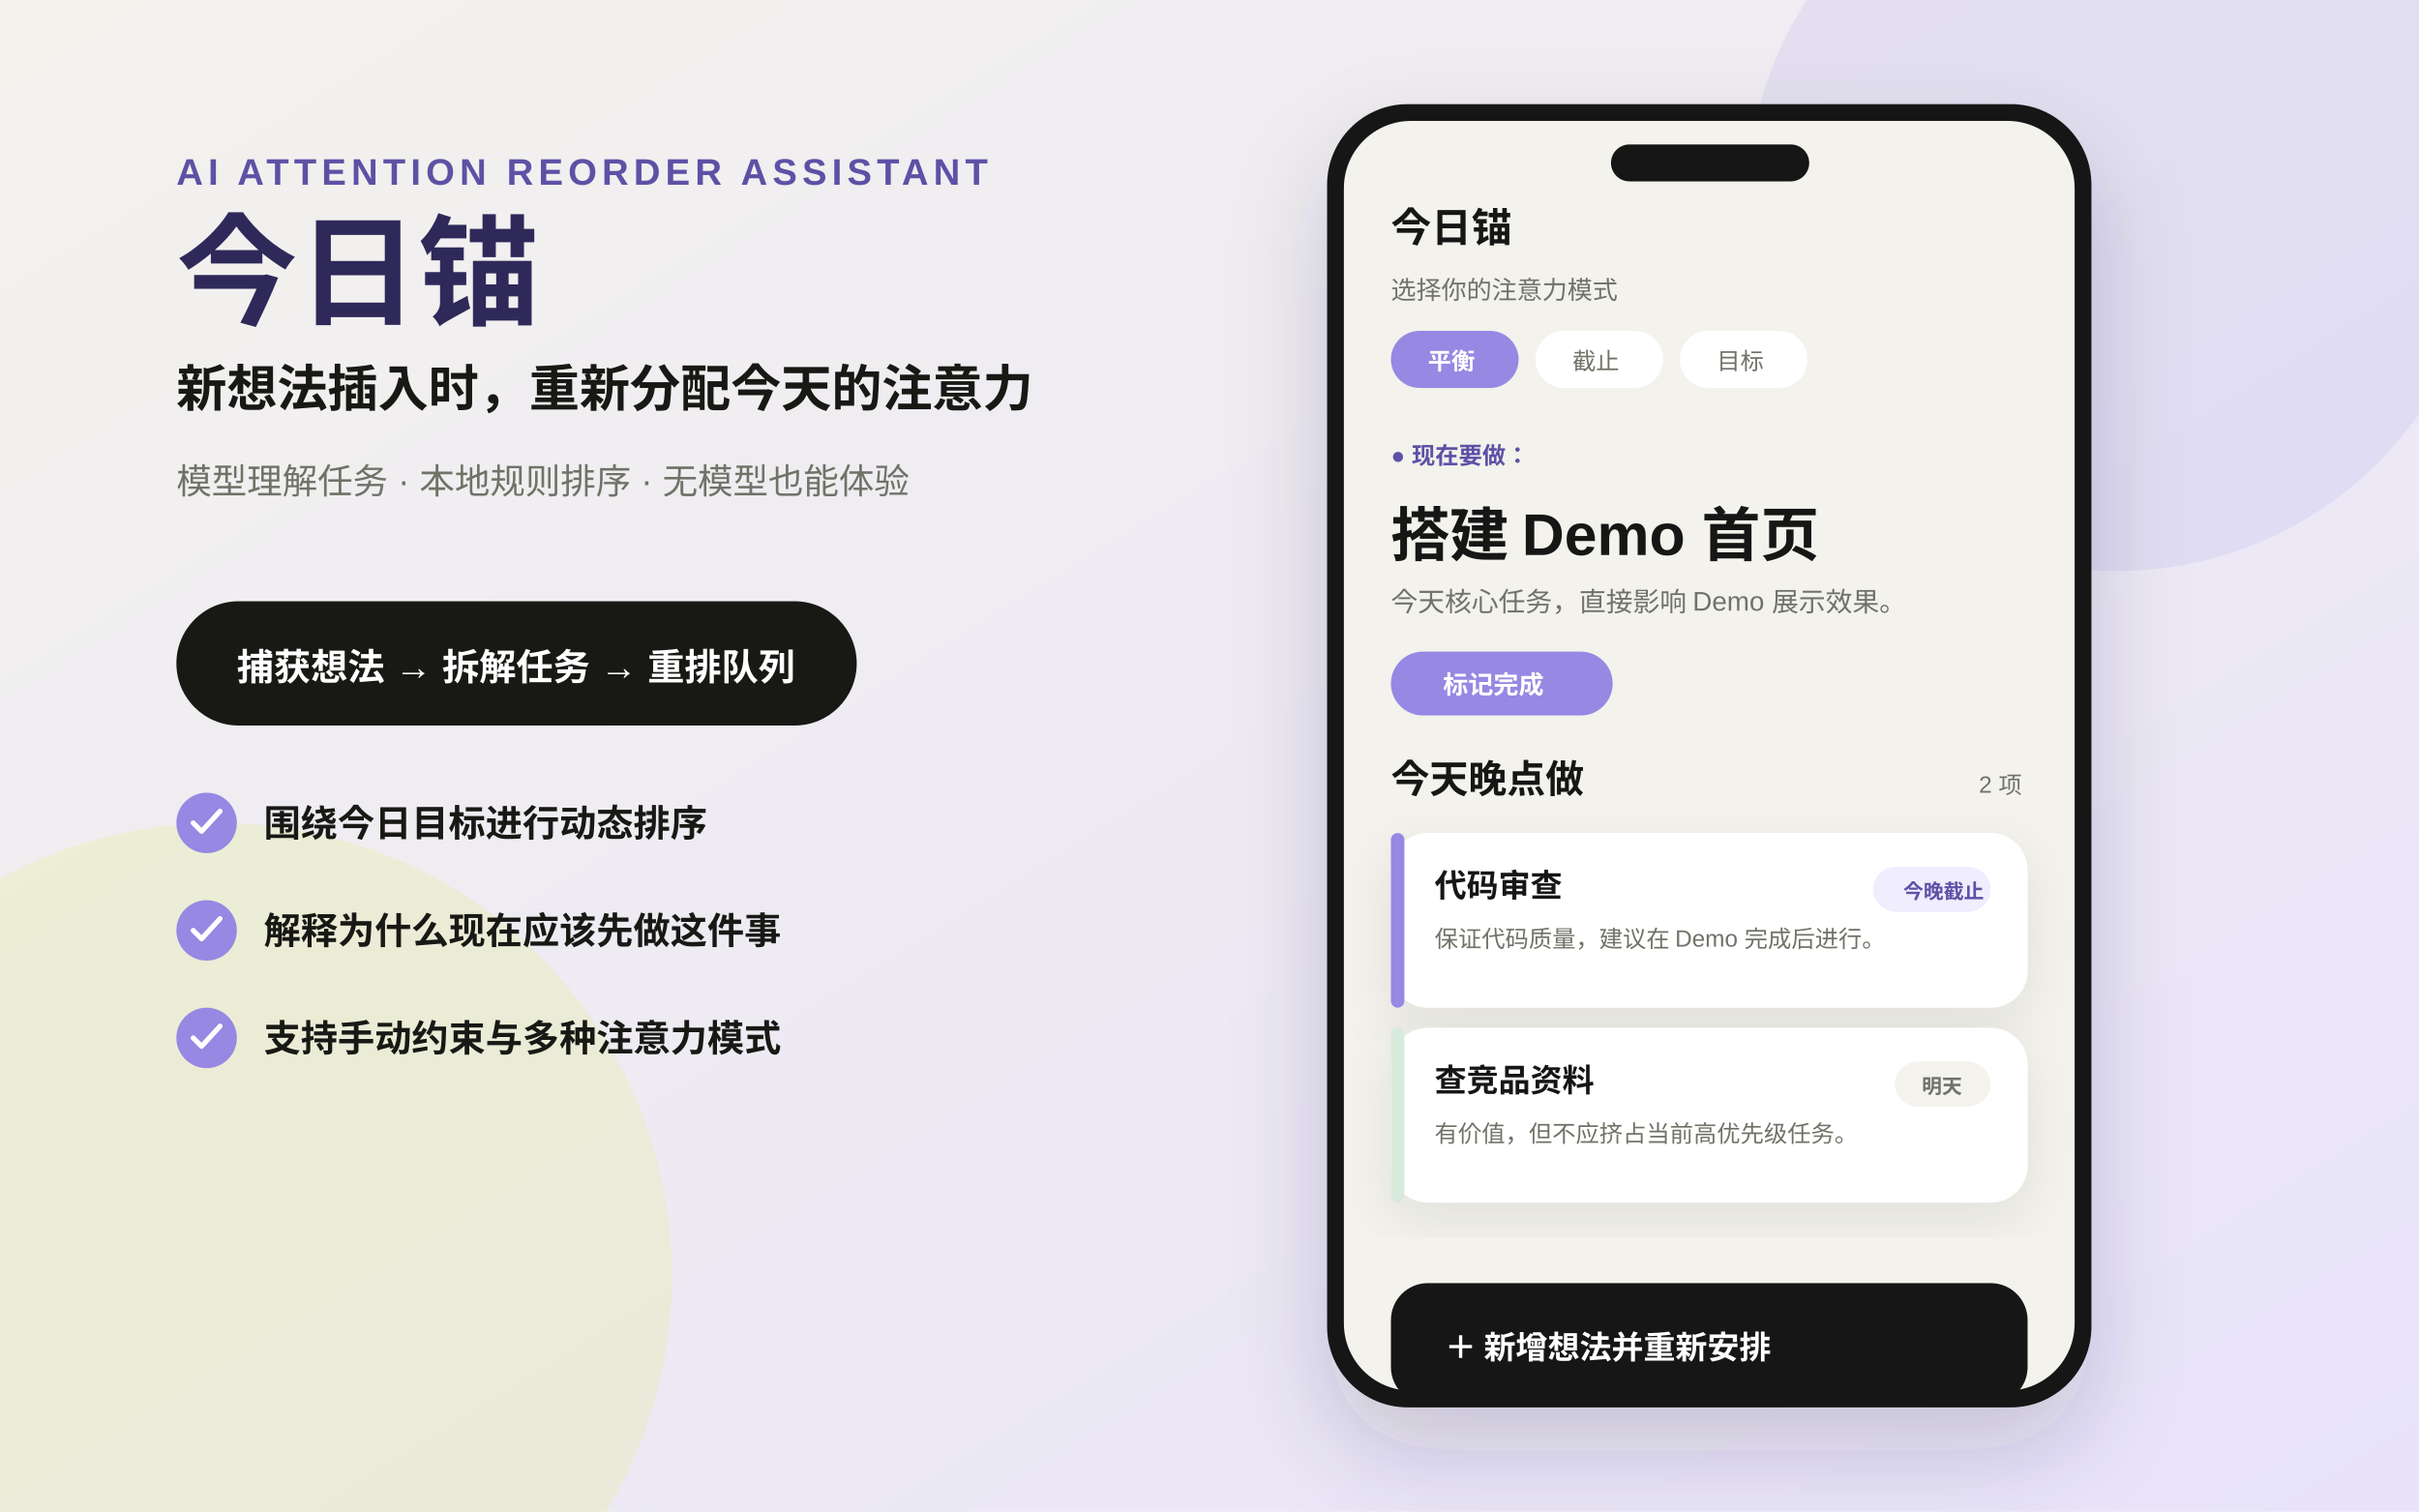
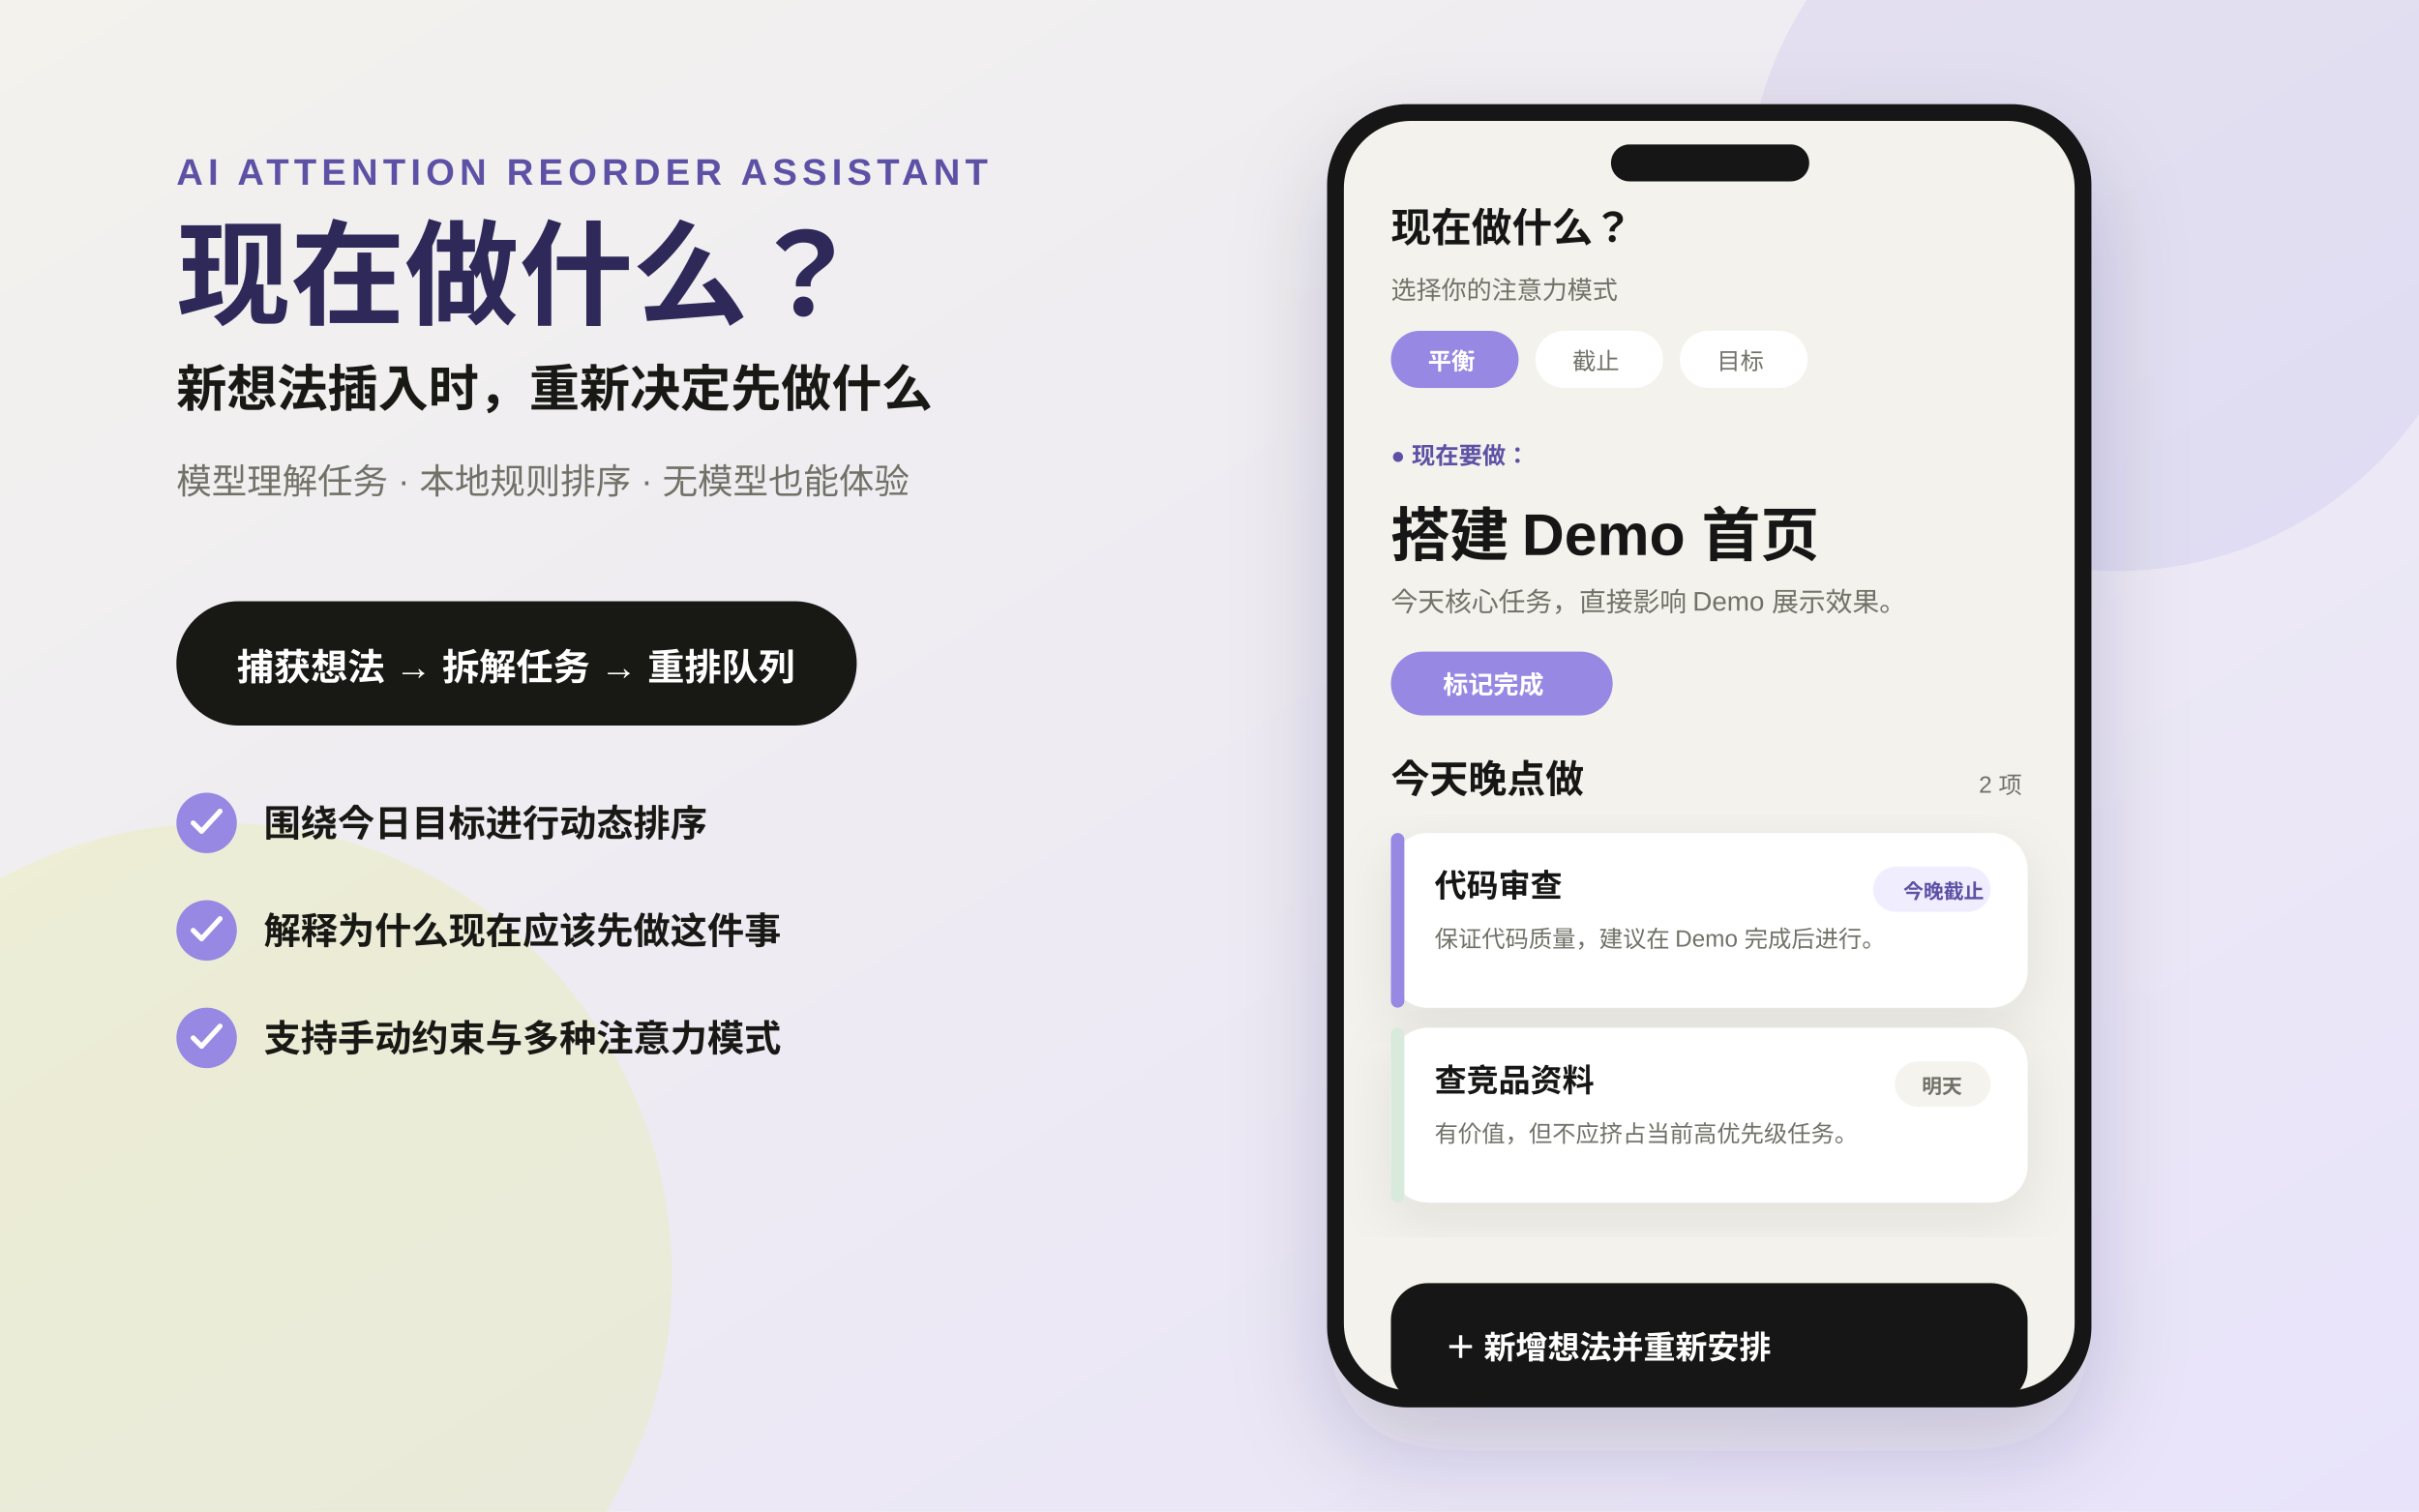
<svg xmlns="http://www.w3.org/2000/svg" width="1440" height="900" viewBox="0 0 1440 900" role="img" aria-labelledby="title description">
-   <description id="description">展示今日锚的当前任务、今日队列和注意力模式。</description>
+   <description id="description">展示现在做什么？的当前任务、今日队列和注意力模式。</description>
  <defs>
    <linearGradient id="background" x1="0" y1="0" x2="1" y2="1">
      <stop offset="0" stop-color="#f3f2ec" />
      <stop offset="1" stop-color="#e8e3fb" />
    </linearGradient>
    <filter id="shadow" x="-30%" y="-30%" width="160%" height="160%">
      <feDropShadow dx="0" dy="26" stdDeviation="28" flood-color="#29223f" flood-opacity="0.18" />
    </filter>
    <filter id="card-shadow" x="-20%" y="-20%" width="140%" height="140%">
      <feDropShadow dx="0" dy="10" stdDeviation="16" flood-color="#181915" flood-opacity="0.08" />
    </filter>
  </defs>
  <rect width="1440" height="900" fill="url(#background)" />
  <circle cx="1260" cy="120" r="220" fill="#9688e3" opacity="0.13" />
  <circle cx="130" cy="760" r="270" fill="#dff15a" opacity="0.18" />
  <g transform="translate(105 110)">
    <text x="0" y="0" fill="#5d51a6" font-family="Arial, PingFang SC, sans-serif" font-size="22" font-weight="700" letter-spacing="3">AI ATTENTION REORDER ASSISTANT</text>
-     <text x="0" y="78" fill="#2f295a" font-family="Arial, PingFang SC, sans-serif" font-size="72" font-weight="800">今日锚</text>
-     <text x="0" y="132" fill="#181915" font-family="Arial, PingFang SC, sans-serif" font-size="30" font-weight="600">新想法插入时，重新分配今天的注意力</text>
+     <text x="0" y="78" fill="#2f295a" font-family="Arial, PingFang SC, sans-serif" font-size="68" font-weight="800">现在做什么？</text>
+     <text x="0" y="132" fill="#181915" font-family="Arial, PingFang SC, sans-serif" font-size="30" font-weight="600">新想法插入时，重新决定先做什么</text>
    <text x="0" y="184" fill="#707268" font-family="Arial, PingFang SC, sans-serif" font-size="21">模型理解任务 · 本地规则排序 · 无模型也能体验</text>
    <g transform="translate(0 248)">
      <rect width="405" height="74" rx="37" fill="#181915" />
      <text x="36" y="47" fill="#ffffff" font-family="Arial, PingFang SC, sans-serif" font-size="22" font-weight="700">捕获想法 → 拆解任务 → 重排队列</text>
    </g>
    <g transform="translate(0 362)" font-family="Arial, PingFang SC, sans-serif">
      <g>
        <circle cx="18" cy="18" r="18" fill="#9688e3" />
        <path d="M10 18l5 5 11-12" fill="none" stroke="#fff" stroke-width="3" stroke-linecap="round" stroke-linejoin="round" />
        <text x="52" y="26" fill="#181915" font-size="22" font-weight="600">围绕今日目标进行动态排序</text>
      </g>
      <g transform="translate(0 64)">
        <circle cx="18" cy="18" r="18" fill="#9688e3" />
        <path d="M10 18l5 5 11-12" fill="none" stroke="#fff" stroke-width="3" stroke-linecap="round" stroke-linejoin="round" />
        <text x="52" y="26" fill="#181915" font-size="22" font-weight="600">解释为什么现在应该先做这件事</text>
      </g>
      <g transform="translate(0 128)">
        <circle cx="18" cy="18" r="18" fill="#9688e3" />
        <path d="M10 18l5 5 11-12" fill="none" stroke="#fff" stroke-width="3" stroke-linecap="round" stroke-linejoin="round" />
        <text x="52" y="26" fill="#181915" font-size="22" font-weight="600">支持手动约束与多种注意力模式</text>
      </g>
    </g>
  </g>
  <g transform="translate(790 62)" filter="url(#shadow)">
    <rect width="455" height="776" rx="48" fill="#181915" />
    <rect x="10" y="10" width="435" height="756" rx="40" fill="#f3f2ec" />
    <rect x="169" y="24" width="118" height="22" rx="11" fill="#181915" />
    <g transform="translate(38 82)" font-family="Arial, PingFang SC, sans-serif">
-       <text x="0" y="0" fill="#181915" font-size="24" font-weight="800">今日锚</text>
+       <text x="0" y="0" fill="#181915" font-size="24" font-weight="800">现在做什么？</text>
      <text x="0" y="34" fill="#707268" font-size="15">选择你的注意力模式</text>
      <g transform="translate(0 53)">
        <rect width="76" height="34" rx="17" fill="#9688e3" />
        <text x="22" y="23" fill="#fff" font-size="14" font-weight="700">平衡</text>
        <rect x="86" width="76" height="34" rx="17" fill="#ffffff" />
        <text x="108" y="23" fill="#707268" font-size="14">截止</text>
        <rect x="172" width="76" height="34" rx="17" fill="#ffffff" />
        <text x="194" y="23" fill="#707268" font-size="14">目标</text>
      </g>
      <g transform="translate(0 132)">
        <text x="0" y="0" fill="#5d51a6" font-size="14" font-weight="700">● 现在要做：</text>
        <text x="0" y="55" fill="#181915" font-size="35" font-weight="800">搭建 Demo 首页</text>
        <text x="0" y="88" fill="#707268" font-size="16">今天核心任务，直接影响 Demo 展示效果。</text>
        <g transform="translate(0 112)">
          <rect width="132" height="38" rx="19" fill="#9688e3" />
          <text x="31" y="25" fill="#fff" font-size="15" font-weight="700">标记完成</text>
        </g>
      </g>
      <g transform="translate(0 328)">
        <text x="0" y="0" fill="#181915" font-size="23" font-weight="800">今天晚点做</text>
        <text x="350" y="0" fill="#707268" font-size="14">2 项</text>
        <g transform="translate(0 24)" filter="url(#card-shadow)">
          <rect width="379" height="104" rx="22" fill="#ffffff" />
          <rect x="0" width="8" height="104" rx="4" fill="#9688e3" />
          <text x="26" y="38" fill="#181915" font-size="19" font-weight="700">代码审查</text>
          <text x="26" y="68" fill="#707268" font-size="14">保证代码质量，建议在 Demo 完成后进行。</text>
          <rect x="287" y="20" width="70" height="27" rx="14" fill="#f0edff" />
          <text x="305" y="39" fill="#5d51a6" font-size="12" font-weight="700">今晚截止</text>
        </g>
        <g transform="translate(0 140)" filter="url(#card-shadow)">
          <rect width="379" height="104" rx="22" fill="#ffffff" />
          <rect x="0" width="8" height="104" rx="4" fill="#d7eadc" />
          <text x="26" y="38" fill="#181915" font-size="19" font-weight="700">查竞品资料</text>
          <text x="26" y="68" fill="#707268" font-size="14">有价值，但不应挤占当前高优先级任务。</text>
          <rect x="300" y="20" width="57" height="27" rx="14" fill="#f4f3ee" />
          <text x="316" y="39" fill="#707268" font-size="12" font-weight="700">明天</text>
        </g>
      </g>
      <g transform="translate(0 620)">
        <rect width="379" height="72" rx="22" fill="#181915" />
        <text x="32" y="45" fill="#fff" font-size="19" font-weight="700">＋ 新增想法并重新安排</text>
      </g>
    </g>
  </g>
</svg>
